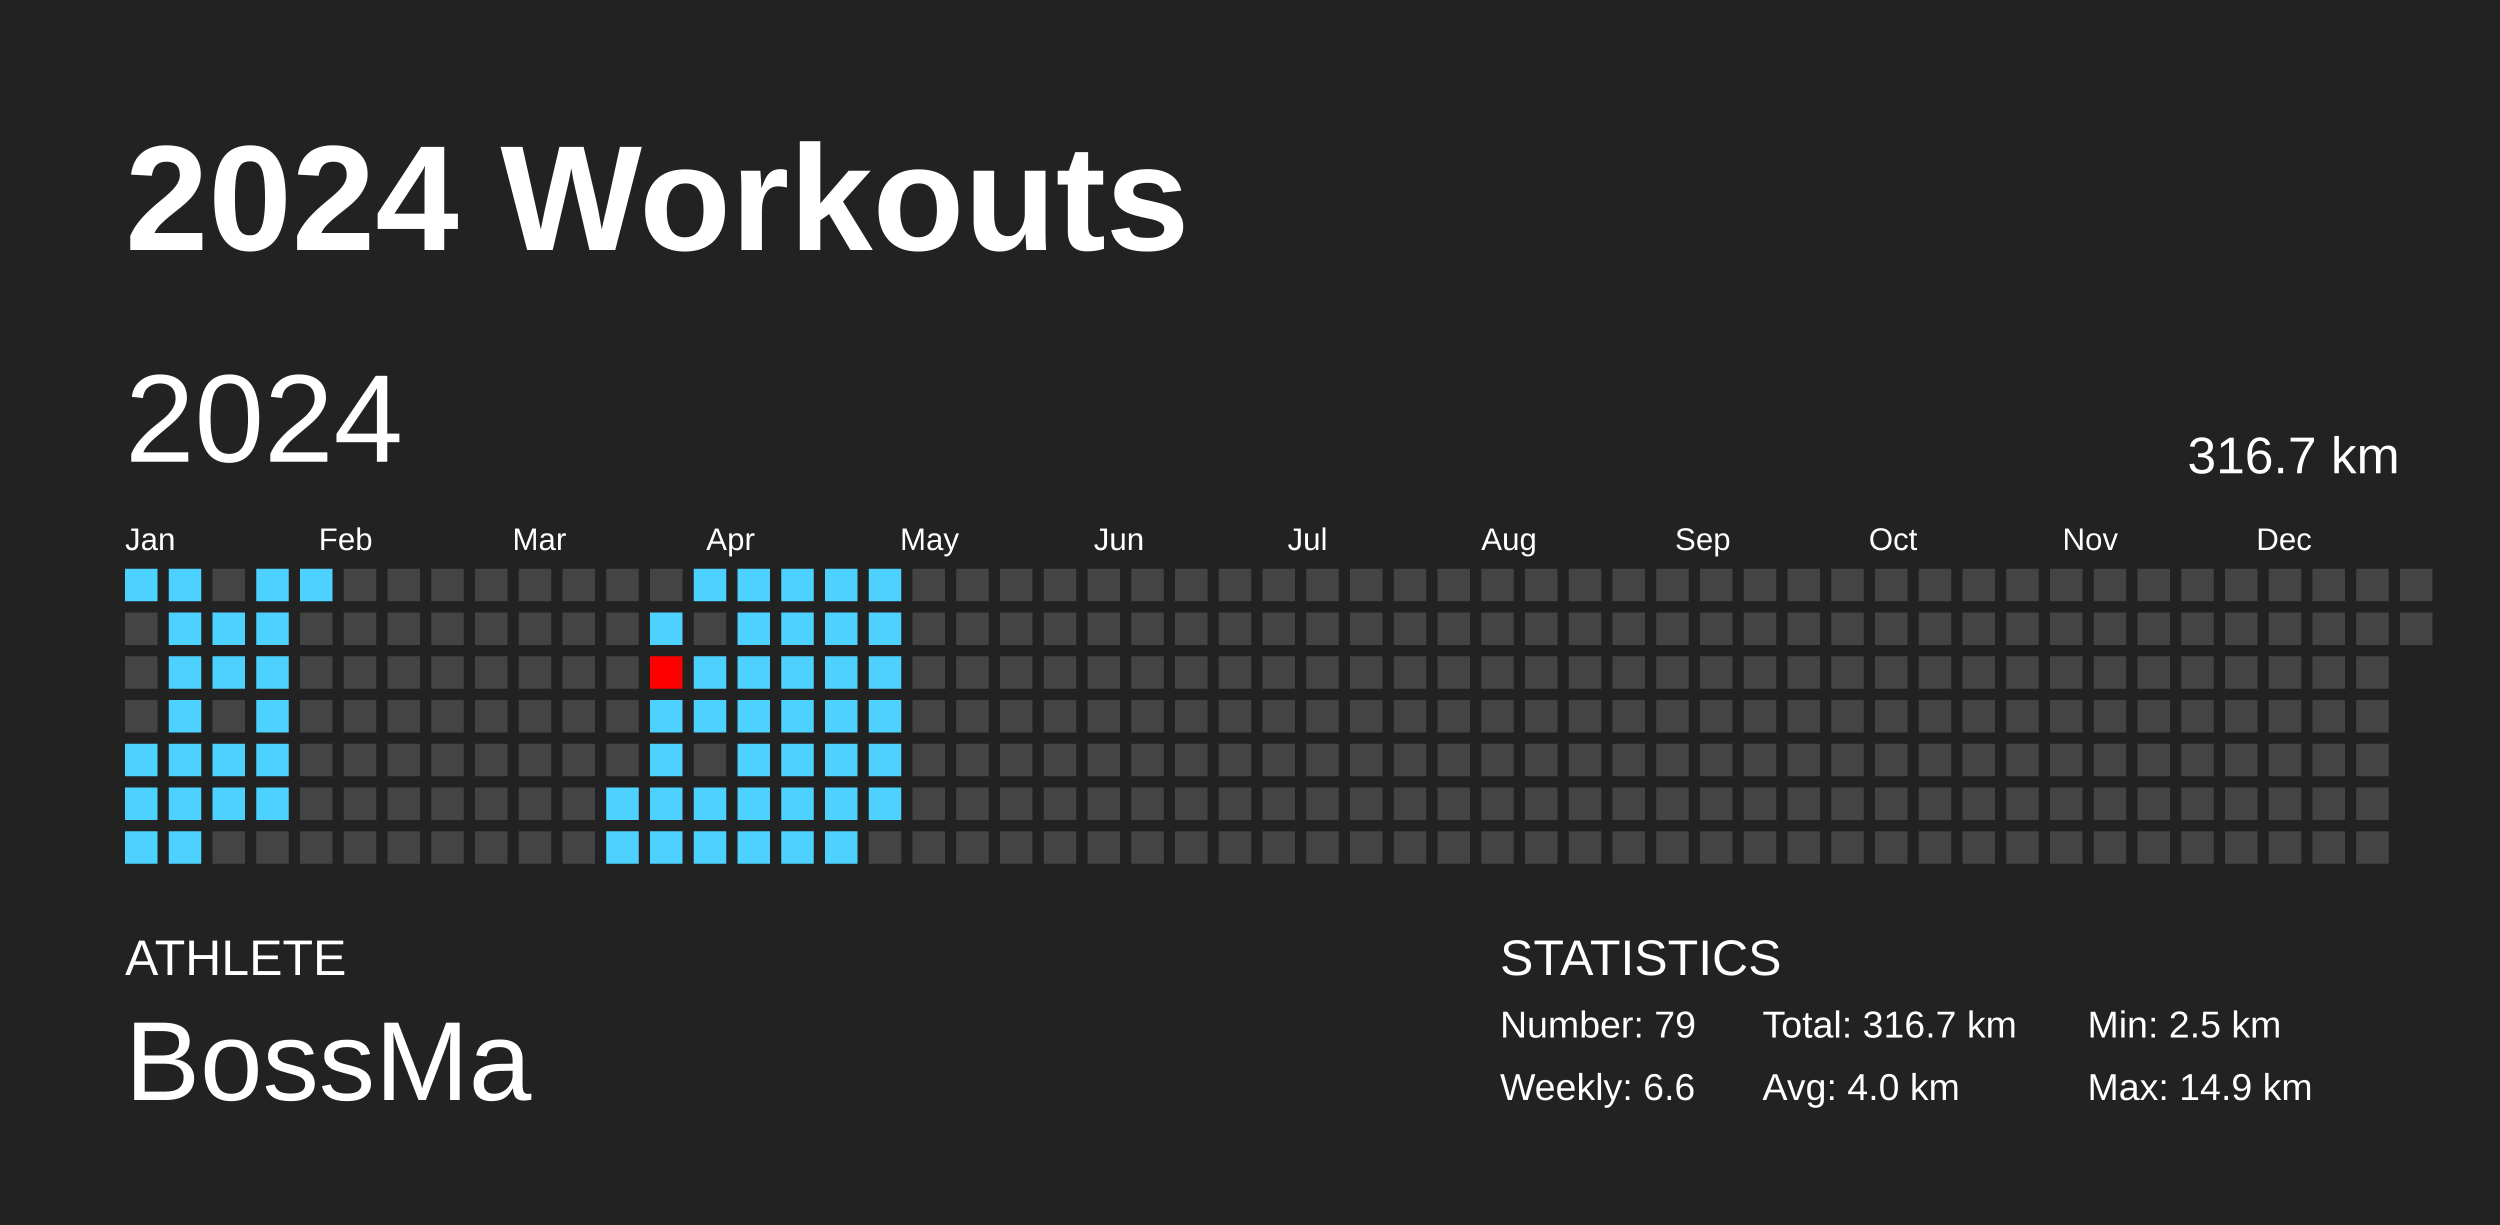
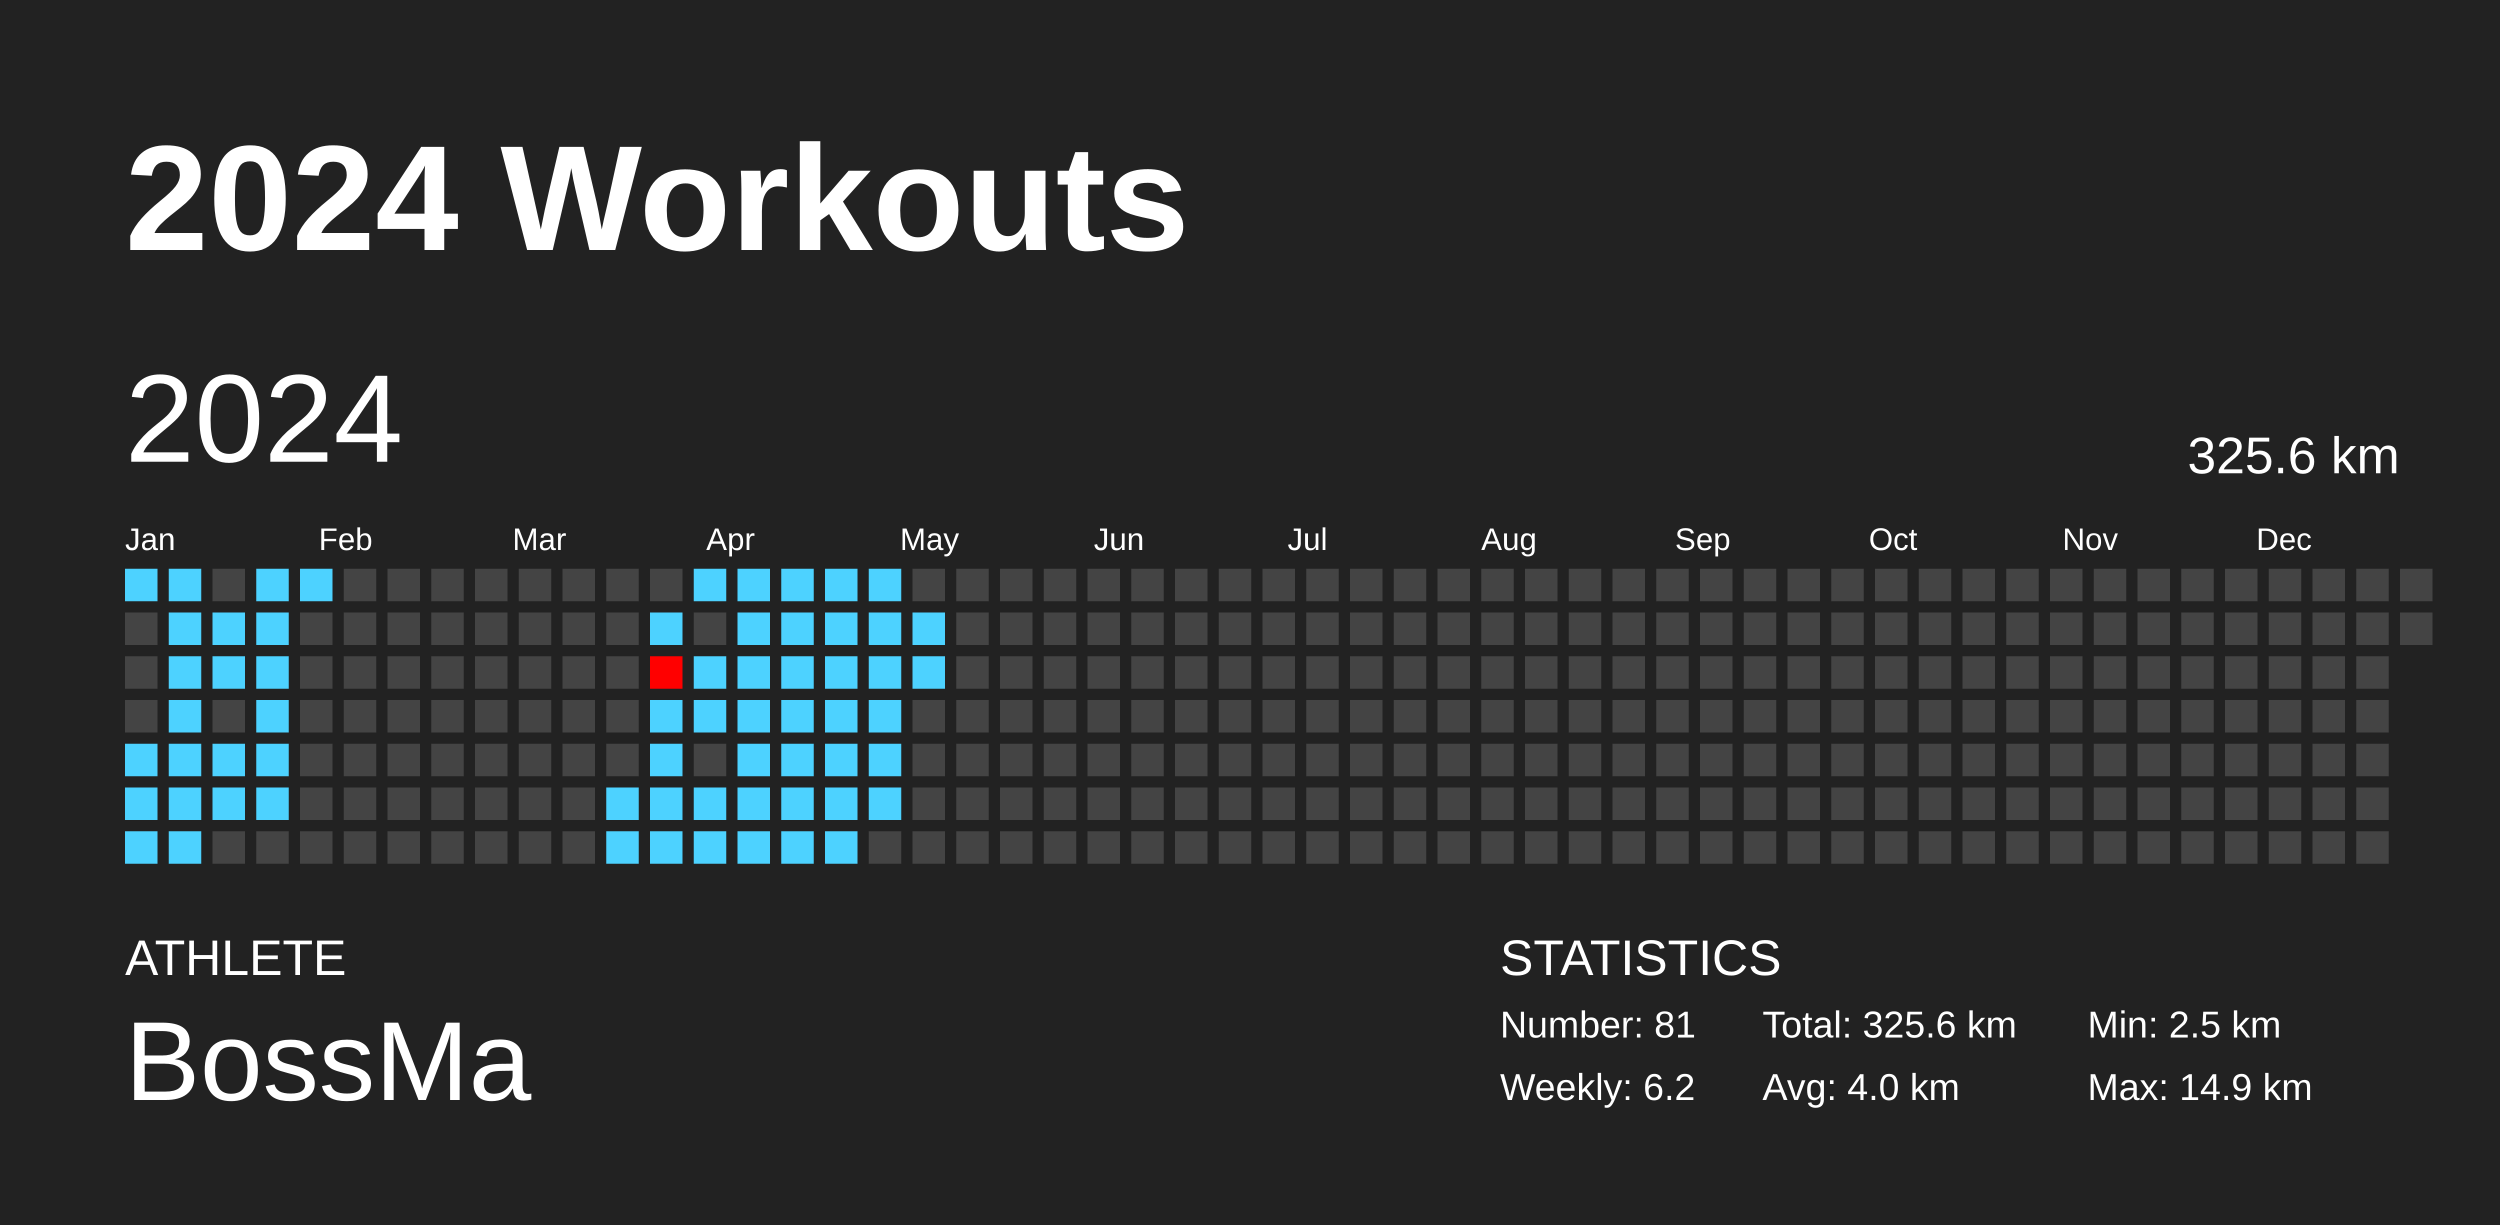
<svg xmlns="http://www.w3.org/2000/svg" baseProfile="full" height="98mm" version="1.1" viewBox="0,0,200,98" width="200mm">
  <defs />
  <rect fill="#222222" height="98" width="200" x="0" y="0" />
  <text fill="#FFFFFF" style="font-size:12px; font-family:Arial; font-weight:bold;" x="10" y="20">2024 Workouts</text>
  <text fill="#FFFFFF" style="font-size:4px; font-family:Arial" x="10" y="78">ATHLETE</text>
  <text fill="#FFFFFF" style="font-size:9px; font-family:Arial" x="10" y="88">BossMa</text>
  <text fill="#FFFFFF" style="font-size:4px; font-family:Arial" x="120" y="78">STATISTICS</text>
-   <text fill="#FFFFFF" style="font-size:3px; font-family:Arial" x="120" y="83">Number: 79</text>
-   <text fill="#FFFFFF" style="font-size:3px; font-family:Arial" x="120" y="88">Weekly: 6.6</text>
-   <text fill="#FFFFFF" style="font-size:3px; font-family:Arial" x="141" y="83">Total: 316.7 km</text>
+   <text fill="#FFFFFF" style="font-size:3px; font-family:Arial" x="120" y="83">Number: 81</text>
+   <text fill="#FFFFFF" style="font-size:3px; font-family:Arial" x="120" y="88">Weekly: 6.2</text>
+   <text fill="#FFFFFF" style="font-size:3px; font-family:Arial" x="141" y="83">Total: 325.6 km</text>
  <text fill="#FFFFFF" style="font-size:3px; font-family:Arial" x="141" y="88">Avg: 4.0 km</text>
  <text fill="#FFFFFF" style="font-size:3px; font-family:Arial" x="167" y="83">Min: 2.5 km</text>
  <text fill="#FFFFFF" style="font-size:3px; font-family:Arial" x="167" y="88">Max: 14.9 km</text>
  <text dominant-baseline="hanging" fill="#FFFFFF" style="font-size:10.0px; font-family:Arial;" x="10" y="30">2024</text>
-   <text dominant-baseline="hanging" fill="#FFFFFF" style="font-size:4.125px; font-family:Arial;" x="175" y="35">316.7 km</text>
+   <text dominant-baseline="hanging" fill="#FFFFFF" style="font-size:4.125px; font-family:Arial;" x="175" y="35">325.6 km</text>
  <text fill="#FFFFFF" style="font-size:2.5px; font-family:Arial" x="10.0" y="44">Jan</text>
  <text fill="#FFFFFF" style="font-size:2.5px; font-family:Arial" x="25.5" y="44">Feb</text>
  <text fill="#FFFFFF" style="font-size:2.5px; font-family:Arial" x="41.0" y="44">Mar</text>
  <text fill="#FFFFFF" style="font-size:2.5px; font-family:Arial" x="56.5" y="44">Apr</text>
  <text fill="#FFFFFF" style="font-size:2.5px; font-family:Arial" x="72.0" y="44">May</text>
  <text fill="#FFFFFF" style="font-size:2.5px; font-family:Arial" x="87.5" y="44">Jun</text>
  <text fill="#FFFFFF" style="font-size:2.5px; font-family:Arial" x="103.0" y="44">Jul</text>
  <text fill="#FFFFFF" style="font-size:2.5px; font-family:Arial" x="118.5" y="44">Aug</text>
  <text fill="#FFFFFF" style="font-size:2.5px; font-family:Arial" x="134.0" y="44">Sep</text>
  <text fill="#FFFFFF" style="font-size:2.5px; font-family:Arial" x="149.5" y="44">Oct</text>
  <text fill="#FFFFFF" style="font-size:2.5px; font-family:Arial" x="165.0" y="44">Nov</text>
  <text fill="#FFFFFF" style="font-size:2.5px; font-family:Arial" x="180.5" y="44">Dec</text>
  <rect fill="#4dd2ff" height="2.6" width="2.6" x="10.0" y="45.5" />
  <rect fill="#444444" height="2.6" width="2.6" x="10.0" y="49.0" />
  <rect fill="#444444" height="2.6" width="2.6" x="10.0" y="52.5" />
  <rect fill="#444444" height="2.6" width="2.6" x="10.0" y="56.0" />
  <rect fill="#4dd2ff" height="2.6" width="2.6" x="10.0" y="59.5" />
  <rect fill="#4dd2ff" height="2.6" width="2.6" x="10.0" y="63.0" />
  <rect fill="#4dd2ff" height="2.6" width="2.6" x="10.0" y="66.5" />
  <rect fill="#4dd2ff" height="2.6" width="2.6" x="13.5" y="45.5" />
  <rect fill="#4dd2ff" height="2.6" width="2.6" x="13.5" y="49.0" />
  <rect fill="#4dd2ff" height="2.6" width="2.6" x="13.5" y="52.5" />
  <rect fill="#4dd2ff" height="2.6" width="2.6" x="13.5" y="56.0" />
  <rect fill="#4dd2ff" height="2.6" width="2.6" x="13.5" y="59.5" />
  <rect fill="#4dd2ff" height="2.6" width="2.6" x="13.5" y="63.0" />
  <rect fill="#4dd2ff" height="2.6" width="2.6" x="13.5" y="66.5" />
  <rect fill="#444444" height="2.6" width="2.6" x="17.0" y="45.5" />
  <rect fill="#4dd2ff" height="2.6" width="2.6" x="17.0" y="49.0" />
  <rect fill="#4dd2ff" height="2.6" width="2.6" x="17.0" y="52.5" />
  <rect fill="#444444" height="2.6" width="2.6" x="17.0" y="56.0" />
  <rect fill="#4dd2ff" height="2.6" width="2.6" x="17.0" y="59.5" />
  <rect fill="#4dd2ff" height="2.6" width="2.6" x="17.0" y="63.0" />
  <rect fill="#444444" height="2.6" width="2.6" x="17.0" y="66.5" />
  <rect fill="#4dd2ff" height="2.6" width="2.6" x="20.5" y="45.5" />
  <rect fill="#4dd2ff" height="2.6" width="2.6" x="20.5" y="49.0" />
  <rect fill="#4dd2ff" height="2.6" width="2.6" x="20.5" y="52.5" />
  <rect fill="#4dd2ff" height="2.6" width="2.6" x="20.5" y="56.0" />
  <rect fill="#4dd2ff" height="2.6" width="2.6" x="20.5" y="59.5" />
  <rect fill="#4dd2ff" height="2.6" width="2.6" x="20.5" y="63.0" />
  <rect fill="#444444" height="2.6" width="2.6" x="20.5" y="66.5" />
  <rect fill="#4dd2ff" height="2.6" width="2.6" x="24.0" y="45.5" />
  <rect fill="#444444" height="2.6" width="2.6" x="24.0" y="49.0" />
  <rect fill="#444444" height="2.6" width="2.6" x="24.0" y="52.5" />
  <rect fill="#444444" height="2.6" width="2.6" x="24.0" y="56.0" />
  <rect fill="#444444" height="2.6" width="2.6" x="24.0" y="59.5" />
  <rect fill="#444444" height="2.6" width="2.6" x="24.0" y="63.0" />
  <rect fill="#444444" height="2.6" width="2.6" x="24.0" y="66.5" />
  <rect fill="#444444" height="2.6" width="2.6" x="27.5" y="45.5" />
  <rect fill="#444444" height="2.6" width="2.6" x="27.5" y="49.0" />
  <rect fill="#444444" height="2.6" width="2.6" x="27.5" y="52.5" />
  <rect fill="#444444" height="2.6" width="2.6" x="27.5" y="56.0" />
  <rect fill="#444444" height="2.6" width="2.6" x="27.5" y="59.5" />
  <rect fill="#444444" height="2.6" width="2.6" x="27.5" y="63.0" />
  <rect fill="#444444" height="2.6" width="2.6" x="27.5" y="66.5" />
  <rect fill="#444444" height="2.6" width="2.6" x="31.0" y="45.5" />
  <rect fill="#444444" height="2.6" width="2.6" x="31.0" y="49.0" />
  <rect fill="#444444" height="2.6" width="2.6" x="31.0" y="52.5" />
  <rect fill="#444444" height="2.6" width="2.6" x="31.0" y="56.0" />
  <rect fill="#444444" height="2.6" width="2.6" x="31.0" y="59.5" />
  <rect fill="#444444" height="2.6" width="2.6" x="31.0" y="63.0" />
  <rect fill="#444444" height="2.6" width="2.6" x="31.0" y="66.5" />
  <rect fill="#444444" height="2.6" width="2.6" x="34.5" y="45.5" />
  <rect fill="#444444" height="2.6" width="2.6" x="34.5" y="49.0" />
  <rect fill="#444444" height="2.6" width="2.6" x="34.5" y="52.5" />
  <rect fill="#444444" height="2.6" width="2.6" x="34.5" y="56.0" />
  <rect fill="#444444" height="2.6" width="2.6" x="34.5" y="59.5" />
  <rect fill="#444444" height="2.6" width="2.6" x="34.5" y="63.0" />
  <rect fill="#444444" height="2.6" width="2.6" x="34.5" y="66.5" />
  <rect fill="#444444" height="2.6" width="2.6" x="38.0" y="45.5" />
  <rect fill="#444444" height="2.6" width="2.6" x="38.0" y="49.0" />
  <rect fill="#444444" height="2.6" width="2.6" x="38.0" y="52.5" />
  <rect fill="#444444" height="2.6" width="2.6" x="38.0" y="56.0" />
  <rect fill="#444444" height="2.6" width="2.6" x="38.0" y="59.5" />
  <rect fill="#444444" height="2.6" width="2.6" x="38.0" y="63.0" />
  <rect fill="#444444" height="2.6" width="2.6" x="38.0" y="66.5" />
  <rect fill="#444444" height="2.6" width="2.6" x="41.5" y="45.5" />
  <rect fill="#444444" height="2.6" width="2.6" x="41.5" y="49.0" />
  <rect fill="#444444" height="2.6" width="2.6" x="41.5" y="52.5" />
  <rect fill="#444444" height="2.6" width="2.6" x="41.5" y="56.0" />
  <rect fill="#444444" height="2.6" width="2.6" x="41.5" y="59.5" />
  <rect fill="#444444" height="2.6" width="2.6" x="41.5" y="63.0" />
  <rect fill="#444444" height="2.6" width="2.6" x="41.5" y="66.5" />
  <rect fill="#444444" height="2.6" width="2.6" x="45.0" y="45.5" />
  <rect fill="#444444" height="2.6" width="2.6" x="45.0" y="49.0" />
  <rect fill="#444444" height="2.6" width="2.6" x="45.0" y="52.5" />
  <rect fill="#444444" height="2.6" width="2.6" x="45.0" y="56.0" />
  <rect fill="#444444" height="2.6" width="2.6" x="45.0" y="59.5" />
  <rect fill="#444444" height="2.6" width="2.6" x="45.0" y="63.0" />
  <rect fill="#444444" height="2.6" width="2.6" x="45.0" y="66.5" />
  <rect fill="#444444" height="2.6" width="2.6" x="48.5" y="45.5" />
  <rect fill="#444444" height="2.6" width="2.6" x="48.5" y="49.0" />
  <rect fill="#444444" height="2.6" width="2.6" x="48.5" y="52.5" />
  <rect fill="#444444" height="2.6" width="2.6" x="48.5" y="56.0" />
  <rect fill="#444444" height="2.6" width="2.6" x="48.5" y="59.5" />
  <rect fill="#4dd2ff" height="2.6" width="2.6" x="48.5" y="63.0" />
  <rect fill="#4dd2ff" height="2.6" width="2.6" x="48.5" y="66.5" />
  <rect fill="#444444" height="2.6" width="2.6" x="52.0" y="45.5" />
  <rect fill="#4dd2ff" height="2.6" width="2.6" x="52.0" y="49.0" />
  <rect fill="#ff0000" height="2.6" width="2.6" x="52.0" y="52.5" />
  <rect fill="#4dd2ff" height="2.6" width="2.6" x="52.0" y="56.0" />
  <rect fill="#4dd2ff" height="2.6" width="2.6" x="52.0" y="59.5" />
  <rect fill="#4dd2ff" height="2.6" width="2.6" x="52.0" y="63.0" />
  <rect fill="#4dd2ff" height="2.6" width="2.6" x="52.0" y="66.5" />
  <rect fill="#4dd2ff" height="2.6" width="2.6" x="55.5" y="45.5" />
  <rect fill="#444444" height="2.6" width="2.6" x="55.5" y="49.0" />
  <rect fill="#4dd2ff" height="2.6" width="2.6" x="55.5" y="52.5" />
  <rect fill="#4dd2ff" height="2.6" width="2.6" x="55.5" y="56.0" />
  <rect fill="#444444" height="2.6" width="2.6" x="55.5" y="59.5" />
  <rect fill="#4dd2ff" height="2.6" width="2.6" x="55.5" y="63.0" />
  <rect fill="#4dd2ff" height="2.6" width="2.6" x="55.5" y="66.5" />
  <rect fill="#4dd2ff" height="2.6" width="2.6" x="59.0" y="45.5" />
  <rect fill="#4dd2ff" height="2.6" width="2.6" x="59.0" y="49.0" />
  <rect fill="#4dd2ff" height="2.6" width="2.6" x="59.0" y="52.5" />
  <rect fill="#4dd2ff" height="2.6" width="2.6" x="59.0" y="56.0" />
  <rect fill="#4dd2ff" height="2.6" width="2.6" x="59.0" y="59.5" />
  <rect fill="#4dd2ff" height="2.6" width="2.6" x="59.0" y="63.0" />
  <rect fill="#4dd2ff" height="2.6" width="2.6" x="59.0" y="66.5" />
  <rect fill="#4dd2ff" height="2.6" width="2.6" x="62.5" y="45.5" />
  <rect fill="#4dd2ff" height="2.6" width="2.6" x="62.5" y="49.0" />
  <rect fill="#4dd2ff" height="2.6" width="2.6" x="62.5" y="52.5" />
  <rect fill="#4dd2ff" height="2.6" width="2.6" x="62.5" y="56.0" />
  <rect fill="#4dd2ff" height="2.6" width="2.6" x="62.5" y="59.5" />
  <rect fill="#4dd2ff" height="2.6" width="2.6" x="62.5" y="63.0" />
  <rect fill="#4dd2ff" height="2.6" width="2.6" x="62.5" y="66.5" />
  <rect fill="#4dd2ff" height="2.6" width="2.6" x="66.0" y="45.5" />
  <rect fill="#4dd2ff" height="2.6" width="2.6" x="66.0" y="49.0" />
  <rect fill="#4dd2ff" height="2.6" width="2.6" x="66.0" y="52.5" />
  <rect fill="#4dd2ff" height="2.6" width="2.6" x="66.0" y="56.0" />
  <rect fill="#4dd2ff" height="2.6" width="2.6" x="66.0" y="59.5" />
  <rect fill="#4dd2ff" height="2.6" width="2.6" x="66.0" y="63.0" />
  <rect fill="#4dd2ff" height="2.6" width="2.6" x="66.0" y="66.5" />
  <rect fill="#4dd2ff" height="2.6" width="2.6" x="69.5" y="45.5" />
  <rect fill="#4dd2ff" height="2.6" width="2.6" x="69.5" y="49.0" />
  <rect fill="#4dd2ff" height="2.6" width="2.6" x="69.5" y="52.5" />
  <rect fill="#4dd2ff" height="2.6" width="2.6" x="69.5" y="56.0" />
  <rect fill="#4dd2ff" height="2.6" width="2.6" x="69.5" y="59.5" />
  <rect fill="#4dd2ff" height="2.6" width="2.6" x="69.5" y="63.0" />
  <rect fill="#444444" height="2.6" width="2.6" x="69.5" y="66.5" />
  <rect fill="#444444" height="2.6" width="2.6" x="73.0" y="45.5" />
-   <rect fill="#444444" height="2.6" width="2.6" x="73.0" y="49.0" />
-   <rect fill="#444444" height="2.6" width="2.6" x="73.0" y="52.5" />
+   <rect fill="#4dd2ff" height="2.6" width="2.6" x="73.0" y="49.0" />
+   <rect fill="#4dd2ff" height="2.6" width="2.6" x="73.0" y="52.5" />
  <rect fill="#444444" height="2.6" width="2.6" x="73.0" y="56.0" />
  <rect fill="#444444" height="2.6" width="2.6" x="73.0" y="59.5" />
  <rect fill="#444444" height="2.6" width="2.6" x="73.0" y="63.0" />
  <rect fill="#444444" height="2.6" width="2.6" x="73.0" y="66.5" />
  <rect fill="#444444" height="2.6" width="2.6" x="76.5" y="45.5" />
  <rect fill="#444444" height="2.6" width="2.6" x="76.5" y="49.0" />
  <rect fill="#444444" height="2.6" width="2.6" x="76.5" y="52.5" />
  <rect fill="#444444" height="2.6" width="2.6" x="76.5" y="56.0" />
  <rect fill="#444444" height="2.6" width="2.6" x="76.5" y="59.5" />
  <rect fill="#444444" height="2.6" width="2.6" x="76.5" y="63.0" />
  <rect fill="#444444" height="2.6" width="2.6" x="76.5" y="66.5" />
  <rect fill="#444444" height="2.6" width="2.6" x="80.0" y="45.5" />
  <rect fill="#444444" height="2.6" width="2.6" x="80.0" y="49.0" />
  <rect fill="#444444" height="2.6" width="2.6" x="80.0" y="52.5" />
  <rect fill="#444444" height="2.6" width="2.6" x="80.0" y="56.0" />
  <rect fill="#444444" height="2.6" width="2.6" x="80.0" y="59.5" />
  <rect fill="#444444" height="2.6" width="2.6" x="80.0" y="63.0" />
  <rect fill="#444444" height="2.6" width="2.6" x="80.0" y="66.5" />
  <rect fill="#444444" height="2.6" width="2.6" x="83.5" y="45.5" />
  <rect fill="#444444" height="2.6" width="2.6" x="83.5" y="49.0" />
  <rect fill="#444444" height="2.6" width="2.6" x="83.5" y="52.5" />
  <rect fill="#444444" height="2.6" width="2.6" x="83.5" y="56.0" />
  <rect fill="#444444" height="2.6" width="2.6" x="83.5" y="59.5" />
  <rect fill="#444444" height="2.6" width="2.6" x="83.5" y="63.0" />
  <rect fill="#444444" height="2.6" width="2.6" x="83.5" y="66.5" />
  <rect fill="#444444" height="2.6" width="2.6" x="87.0" y="45.5" />
  <rect fill="#444444" height="2.6" width="2.6" x="87.0" y="49.0" />
  <rect fill="#444444" height="2.6" width="2.6" x="87.0" y="52.5" />
  <rect fill="#444444" height="2.6" width="2.6" x="87.0" y="56.0" />
  <rect fill="#444444" height="2.6" width="2.6" x="87.0" y="59.5" />
  <rect fill="#444444" height="2.6" width="2.6" x="87.0" y="63.0" />
  <rect fill="#444444" height="2.6" width="2.6" x="87.0" y="66.5" />
  <rect fill="#444444" height="2.6" width="2.6" x="90.5" y="45.5" />
  <rect fill="#444444" height="2.6" width="2.6" x="90.5" y="49.0" />
  <rect fill="#444444" height="2.6" width="2.6" x="90.5" y="52.5" />
  <rect fill="#444444" height="2.6" width="2.6" x="90.5" y="56.0" />
  <rect fill="#444444" height="2.6" width="2.6" x="90.5" y="59.5" />
  <rect fill="#444444" height="2.6" width="2.6" x="90.5" y="63.0" />
  <rect fill="#444444" height="2.6" width="2.6" x="90.5" y="66.5" />
  <rect fill="#444444" height="2.6" width="2.6" x="94.0" y="45.5" />
  <rect fill="#444444" height="2.6" width="2.6" x="94.0" y="49.0" />
  <rect fill="#444444" height="2.6" width="2.6" x="94.0" y="52.5" />
  <rect fill="#444444" height="2.6" width="2.6" x="94.0" y="56.0" />
  <rect fill="#444444" height="2.6" width="2.6" x="94.0" y="59.5" />
  <rect fill="#444444" height="2.6" width="2.6" x="94.0" y="63.0" />
  <rect fill="#444444" height="2.6" width="2.6" x="94.0" y="66.5" />
  <rect fill="#444444" height="2.6" width="2.6" x="97.5" y="45.5" />
  <rect fill="#444444" height="2.6" width="2.6" x="97.5" y="49.0" />
  <rect fill="#444444" height="2.6" width="2.6" x="97.5" y="52.5" />
  <rect fill="#444444" height="2.6" width="2.6" x="97.5" y="56.0" />
  <rect fill="#444444" height="2.6" width="2.6" x="97.5" y="59.5" />
  <rect fill="#444444" height="2.6" width="2.6" x="97.5" y="63.0" />
  <rect fill="#444444" height="2.6" width="2.6" x="97.5" y="66.5" />
  <rect fill="#444444" height="2.6" width="2.6" x="101.0" y="45.5" />
  <rect fill="#444444" height="2.6" width="2.6" x="101.0" y="49.0" />
  <rect fill="#444444" height="2.6" width="2.6" x="101.0" y="52.5" />
  <rect fill="#444444" height="2.6" width="2.6" x="101.0" y="56.0" />
  <rect fill="#444444" height="2.6" width="2.6" x="101.0" y="59.5" />
  <rect fill="#444444" height="2.6" width="2.6" x="101.0" y="63.0" />
  <rect fill="#444444" height="2.6" width="2.6" x="101.0" y="66.5" />
  <rect fill="#444444" height="2.6" width="2.6" x="104.5" y="45.5" />
  <rect fill="#444444" height="2.6" width="2.6" x="104.5" y="49.0" />
  <rect fill="#444444" height="2.6" width="2.6" x="104.5" y="52.5" />
  <rect fill="#444444" height="2.6" width="2.6" x="104.5" y="56.0" />
  <rect fill="#444444" height="2.6" width="2.6" x="104.5" y="59.5" />
  <rect fill="#444444" height="2.6" width="2.6" x="104.5" y="63.0" />
  <rect fill="#444444" height="2.6" width="2.6" x="104.5" y="66.5" />
  <rect fill="#444444" height="2.6" width="2.6" x="108.0" y="45.5" />
  <rect fill="#444444" height="2.6" width="2.6" x="108.0" y="49.0" />
  <rect fill="#444444" height="2.6" width="2.6" x="108.0" y="52.5" />
  <rect fill="#444444" height="2.6" width="2.6" x="108.0" y="56.0" />
  <rect fill="#444444" height="2.6" width="2.6" x="108.0" y="59.5" />
  <rect fill="#444444" height="2.6" width="2.6" x="108.0" y="63.0" />
  <rect fill="#444444" height="2.6" width="2.6" x="108.0" y="66.5" />
  <rect fill="#444444" height="2.6" width="2.6" x="111.5" y="45.5" />
  <rect fill="#444444" height="2.6" width="2.6" x="111.5" y="49.0" />
  <rect fill="#444444" height="2.6" width="2.6" x="111.5" y="52.5" />
  <rect fill="#444444" height="2.6" width="2.6" x="111.5" y="56.0" />
  <rect fill="#444444" height="2.6" width="2.6" x="111.5" y="59.5" />
  <rect fill="#444444" height="2.6" width="2.6" x="111.5" y="63.0" />
  <rect fill="#444444" height="2.6" width="2.6" x="111.5" y="66.5" />
  <rect fill="#444444" height="2.6" width="2.6" x="115.0" y="45.5" />
  <rect fill="#444444" height="2.6" width="2.6" x="115.0" y="49.0" />
  <rect fill="#444444" height="2.6" width="2.6" x="115.0" y="52.5" />
  <rect fill="#444444" height="2.6" width="2.6" x="115.0" y="56.0" />
  <rect fill="#444444" height="2.6" width="2.6" x="115.0" y="59.5" />
  <rect fill="#444444" height="2.6" width="2.6" x="115.0" y="63.0" />
  <rect fill="#444444" height="2.6" width="2.6" x="115.0" y="66.5" />
  <rect fill="#444444" height="2.6" width="2.6" x="118.5" y="45.5" />
  <rect fill="#444444" height="2.6" width="2.6" x="118.5" y="49.0" />
  <rect fill="#444444" height="2.6" width="2.6" x="118.5" y="52.5" />
  <rect fill="#444444" height="2.6" width="2.6" x="118.5" y="56.0" />
  <rect fill="#444444" height="2.6" width="2.6" x="118.5" y="59.5" />
  <rect fill="#444444" height="2.6" width="2.6" x="118.5" y="63.0" />
  <rect fill="#444444" height="2.6" width="2.6" x="118.5" y="66.5" />
  <rect fill="#444444" height="2.6" width="2.6" x="122.0" y="45.5" />
  <rect fill="#444444" height="2.6" width="2.6" x="122.0" y="49.0" />
  <rect fill="#444444" height="2.6" width="2.6" x="122.0" y="52.5" />
  <rect fill="#444444" height="2.6" width="2.6" x="122.0" y="56.0" />
  <rect fill="#444444" height="2.6" width="2.6" x="122.0" y="59.5" />
  <rect fill="#444444" height="2.6" width="2.6" x="122.0" y="63.0" />
  <rect fill="#444444" height="2.6" width="2.6" x="122.0" y="66.5" />
  <rect fill="#444444" height="2.6" width="2.6" x="125.5" y="45.5" />
  <rect fill="#444444" height="2.6" width="2.6" x="125.5" y="49.0" />
  <rect fill="#444444" height="2.6" width="2.6" x="125.5" y="52.5" />
  <rect fill="#444444" height="2.6" width="2.6" x="125.5" y="56.0" />
  <rect fill="#444444" height="2.6" width="2.6" x="125.5" y="59.5" />
  <rect fill="#444444" height="2.6" width="2.6" x="125.5" y="63.0" />
  <rect fill="#444444" height="2.6" width="2.6" x="125.5" y="66.5" />
  <rect fill="#444444" height="2.6" width="2.6" x="129.0" y="45.5" />
  <rect fill="#444444" height="2.6" width="2.6" x="129.0" y="49.0" />
  <rect fill="#444444" height="2.6" width="2.6" x="129.0" y="52.5" />
  <rect fill="#444444" height="2.6" width="2.6" x="129.0" y="56.0" />
  <rect fill="#444444" height="2.6" width="2.6" x="129.0" y="59.5" />
  <rect fill="#444444" height="2.6" width="2.6" x="129.0" y="63.0" />
  <rect fill="#444444" height="2.6" width="2.6" x="129.0" y="66.5" />
  <rect fill="#444444" height="2.6" width="2.6" x="132.5" y="45.5" />
  <rect fill="#444444" height="2.6" width="2.6" x="132.5" y="49.0" />
  <rect fill="#444444" height="2.6" width="2.6" x="132.5" y="52.5" />
  <rect fill="#444444" height="2.6" width="2.6" x="132.5" y="56.0" />
  <rect fill="#444444" height="2.6" width="2.6" x="132.5" y="59.5" />
  <rect fill="#444444" height="2.6" width="2.6" x="132.5" y="63.0" />
  <rect fill="#444444" height="2.6" width="2.6" x="132.5" y="66.5" />
  <rect fill="#444444" height="2.6" width="2.6" x="136.0" y="45.5" />
  <rect fill="#444444" height="2.6" width="2.6" x="136.0" y="49.0" />
  <rect fill="#444444" height="2.6" width="2.6" x="136.0" y="52.5" />
  <rect fill="#444444" height="2.6" width="2.6" x="136.0" y="56.0" />
  <rect fill="#444444" height="2.6" width="2.6" x="136.0" y="59.5" />
  <rect fill="#444444" height="2.6" width="2.6" x="136.0" y="63.0" />
  <rect fill="#444444" height="2.6" width="2.6" x="136.0" y="66.5" />
  <rect fill="#444444" height="2.6" width="2.6" x="139.5" y="45.5" />
  <rect fill="#444444" height="2.6" width="2.6" x="139.5" y="49.0" />
  <rect fill="#444444" height="2.6" width="2.6" x="139.5" y="52.5" />
  <rect fill="#444444" height="2.6" width="2.6" x="139.5" y="56.0" />
  <rect fill="#444444" height="2.6" width="2.6" x="139.5" y="59.5" />
  <rect fill="#444444" height="2.6" width="2.6" x="139.5" y="63.0" />
  <rect fill="#444444" height="2.6" width="2.6" x="139.5" y="66.5" />
  <rect fill="#444444" height="2.6" width="2.6" x="143.0" y="45.5" />
  <rect fill="#444444" height="2.6" width="2.6" x="143.0" y="49.0" />
  <rect fill="#444444" height="2.6" width="2.6" x="143.0" y="52.5" />
  <rect fill="#444444" height="2.6" width="2.6" x="143.0" y="56.0" />
  <rect fill="#444444" height="2.6" width="2.6" x="143.0" y="59.5" />
  <rect fill="#444444" height="2.6" width="2.6" x="143.0" y="63.0" />
  <rect fill="#444444" height="2.6" width="2.6" x="143.0" y="66.5" />
  <rect fill="#444444" height="2.6" width="2.6" x="146.5" y="45.5" />
  <rect fill="#444444" height="2.6" width="2.6" x="146.5" y="49.0" />
  <rect fill="#444444" height="2.6" width="2.6" x="146.5" y="52.5" />
  <rect fill="#444444" height="2.6" width="2.6" x="146.5" y="56.0" />
  <rect fill="#444444" height="2.6" width="2.6" x="146.5" y="59.5" />
  <rect fill="#444444" height="2.6" width="2.6" x="146.5" y="63.0" />
  <rect fill="#444444" height="2.6" width="2.6" x="146.5" y="66.5" />
  <rect fill="#444444" height="2.6" width="2.6" x="150.0" y="45.5" />
  <rect fill="#444444" height="2.6" width="2.6" x="150.0" y="49.0" />
  <rect fill="#444444" height="2.6" width="2.6" x="150.0" y="52.5" />
  <rect fill="#444444" height="2.6" width="2.6" x="150.0" y="56.0" />
  <rect fill="#444444" height="2.6" width="2.6" x="150.0" y="59.5" />
  <rect fill="#444444" height="2.6" width="2.6" x="150.0" y="63.0" />
  <rect fill="#444444" height="2.6" width="2.6" x="150.0" y="66.5" />
  <rect fill="#444444" height="2.6" width="2.6" x="153.5" y="45.5" />
  <rect fill="#444444" height="2.6" width="2.6" x="153.5" y="49.0" />
  <rect fill="#444444" height="2.6" width="2.6" x="153.5" y="52.5" />
  <rect fill="#444444" height="2.6" width="2.6" x="153.5" y="56.0" />
  <rect fill="#444444" height="2.6" width="2.6" x="153.5" y="59.5" />
  <rect fill="#444444" height="2.6" width="2.6" x="153.5" y="63.0" />
  <rect fill="#444444" height="2.6" width="2.6" x="153.5" y="66.5" />
  <rect fill="#444444" height="2.6" width="2.6" x="157.0" y="45.5" />
  <rect fill="#444444" height="2.6" width="2.6" x="157.0" y="49.0" />
  <rect fill="#444444" height="2.6" width="2.6" x="157.0" y="52.5" />
  <rect fill="#444444" height="2.6" width="2.6" x="157.0" y="56.0" />
  <rect fill="#444444" height="2.6" width="2.6" x="157.0" y="59.5" />
  <rect fill="#444444" height="2.6" width="2.6" x="157.0" y="63.0" />
  <rect fill="#444444" height="2.6" width="2.6" x="157.0" y="66.5" />
  <rect fill="#444444" height="2.6" width="2.6" x="160.5" y="45.5" />
  <rect fill="#444444" height="2.6" width="2.6" x="160.5" y="49.0" />
  <rect fill="#444444" height="2.6" width="2.6" x="160.5" y="52.5" />
  <rect fill="#444444" height="2.6" width="2.6" x="160.5" y="56.0" />
  <rect fill="#444444" height="2.6" width="2.6" x="160.5" y="59.5" />
  <rect fill="#444444" height="2.6" width="2.6" x="160.5" y="63.0" />
  <rect fill="#444444" height="2.6" width="2.6" x="160.5" y="66.5" />
  <rect fill="#444444" height="2.6" width="2.6" x="164.0" y="45.5" />
  <rect fill="#444444" height="2.6" width="2.6" x="164.0" y="49.0" />
  <rect fill="#444444" height="2.6" width="2.6" x="164.0" y="52.5" />
  <rect fill="#444444" height="2.6" width="2.6" x="164.0" y="56.0" />
  <rect fill="#444444" height="2.6" width="2.6" x="164.0" y="59.5" />
  <rect fill="#444444" height="2.6" width="2.6" x="164.0" y="63.0" />
  <rect fill="#444444" height="2.6" width="2.6" x="164.0" y="66.5" />
  <rect fill="#444444" height="2.6" width="2.6" x="167.5" y="45.5" />
  <rect fill="#444444" height="2.6" width="2.6" x="167.5" y="49.0" />
  <rect fill="#444444" height="2.6" width="2.6" x="167.5" y="52.5" />
  <rect fill="#444444" height="2.6" width="2.6" x="167.5" y="56.0" />
  <rect fill="#444444" height="2.6" width="2.6" x="167.5" y="59.5" />
  <rect fill="#444444" height="2.6" width="2.6" x="167.5" y="63.0" />
  <rect fill="#444444" height="2.6" width="2.6" x="167.5" y="66.5" />
  <rect fill="#444444" height="2.6" width="2.6" x="171.0" y="45.5" />
  <rect fill="#444444" height="2.6" width="2.6" x="171.0" y="49.0" />
  <rect fill="#444444" height="2.6" width="2.6" x="171.0" y="52.5" />
  <rect fill="#444444" height="2.6" width="2.6" x="171.0" y="56.0" />
  <rect fill="#444444" height="2.6" width="2.6" x="171.0" y="59.5" />
  <rect fill="#444444" height="2.6" width="2.6" x="171.0" y="63.0" />
  <rect fill="#444444" height="2.6" width="2.6" x="171.0" y="66.5" />
  <rect fill="#444444" height="2.6" width="2.6" x="174.5" y="45.5" />
  <rect fill="#444444" height="2.6" width="2.6" x="174.5" y="49.0" />
  <rect fill="#444444" height="2.6" width="2.6" x="174.5" y="52.5" />
  <rect fill="#444444" height="2.6" width="2.6" x="174.5" y="56.0" />
  <rect fill="#444444" height="2.6" width="2.6" x="174.5" y="59.5" />
  <rect fill="#444444" height="2.6" width="2.6" x="174.5" y="63.0" />
  <rect fill="#444444" height="2.6" width="2.6" x="174.5" y="66.5" />
  <rect fill="#444444" height="2.6" width="2.6" x="178.0" y="45.5" />
  <rect fill="#444444" height="2.6" width="2.6" x="178.0" y="49.0" />
  <rect fill="#444444" height="2.6" width="2.6" x="178.0" y="52.5" />
  <rect fill="#444444" height="2.6" width="2.6" x="178.0" y="56.0" />
  <rect fill="#444444" height="2.6" width="2.6" x="178.0" y="59.5" />
  <rect fill="#444444" height="2.6" width="2.6" x="178.0" y="63.0" />
  <rect fill="#444444" height="2.6" width="2.6" x="178.0" y="66.5" />
  <rect fill="#444444" height="2.6" width="2.6" x="181.5" y="45.5" />
  <rect fill="#444444" height="2.6" width="2.6" x="181.5" y="49.0" />
  <rect fill="#444444" height="2.6" width="2.6" x="181.5" y="52.5" />
  <rect fill="#444444" height="2.6" width="2.6" x="181.5" y="56.0" />
  <rect fill="#444444" height="2.6" width="2.6" x="181.5" y="59.5" />
  <rect fill="#444444" height="2.6" width="2.6" x="181.5" y="63.0" />
  <rect fill="#444444" height="2.6" width="2.6" x="181.5" y="66.5" />
  <rect fill="#444444" height="2.6" width="2.6" x="185.0" y="45.5" />
  <rect fill="#444444" height="2.6" width="2.6" x="185.0" y="49.0" />
  <rect fill="#444444" height="2.6" width="2.6" x="185.0" y="52.5" />
  <rect fill="#444444" height="2.6" width="2.6" x="185.0" y="56.0" />
  <rect fill="#444444" height="2.6" width="2.6" x="185.0" y="59.5" />
  <rect fill="#444444" height="2.6" width="2.6" x="185.0" y="63.0" />
  <rect fill="#444444" height="2.6" width="2.6" x="185.0" y="66.5" />
  <rect fill="#444444" height="2.6" width="2.6" x="188.5" y="45.5" />
  <rect fill="#444444" height="2.6" width="2.6" x="188.5" y="49.0" />
  <rect fill="#444444" height="2.6" width="2.6" x="188.5" y="52.5" />
  <rect fill="#444444" height="2.6" width="2.6" x="188.5" y="56.0" />
  <rect fill="#444444" height="2.6" width="2.6" x="188.5" y="59.5" />
  <rect fill="#444444" height="2.6" width="2.6" x="188.5" y="63.0" />
  <rect fill="#444444" height="2.6" width="2.6" x="188.5" y="66.5" />
  <rect fill="#444444" height="2.6" width="2.6" x="192.0" y="45.5" />
  <rect fill="#444444" height="2.6" width="2.6" x="192.0" y="49.0" />
</svg>
